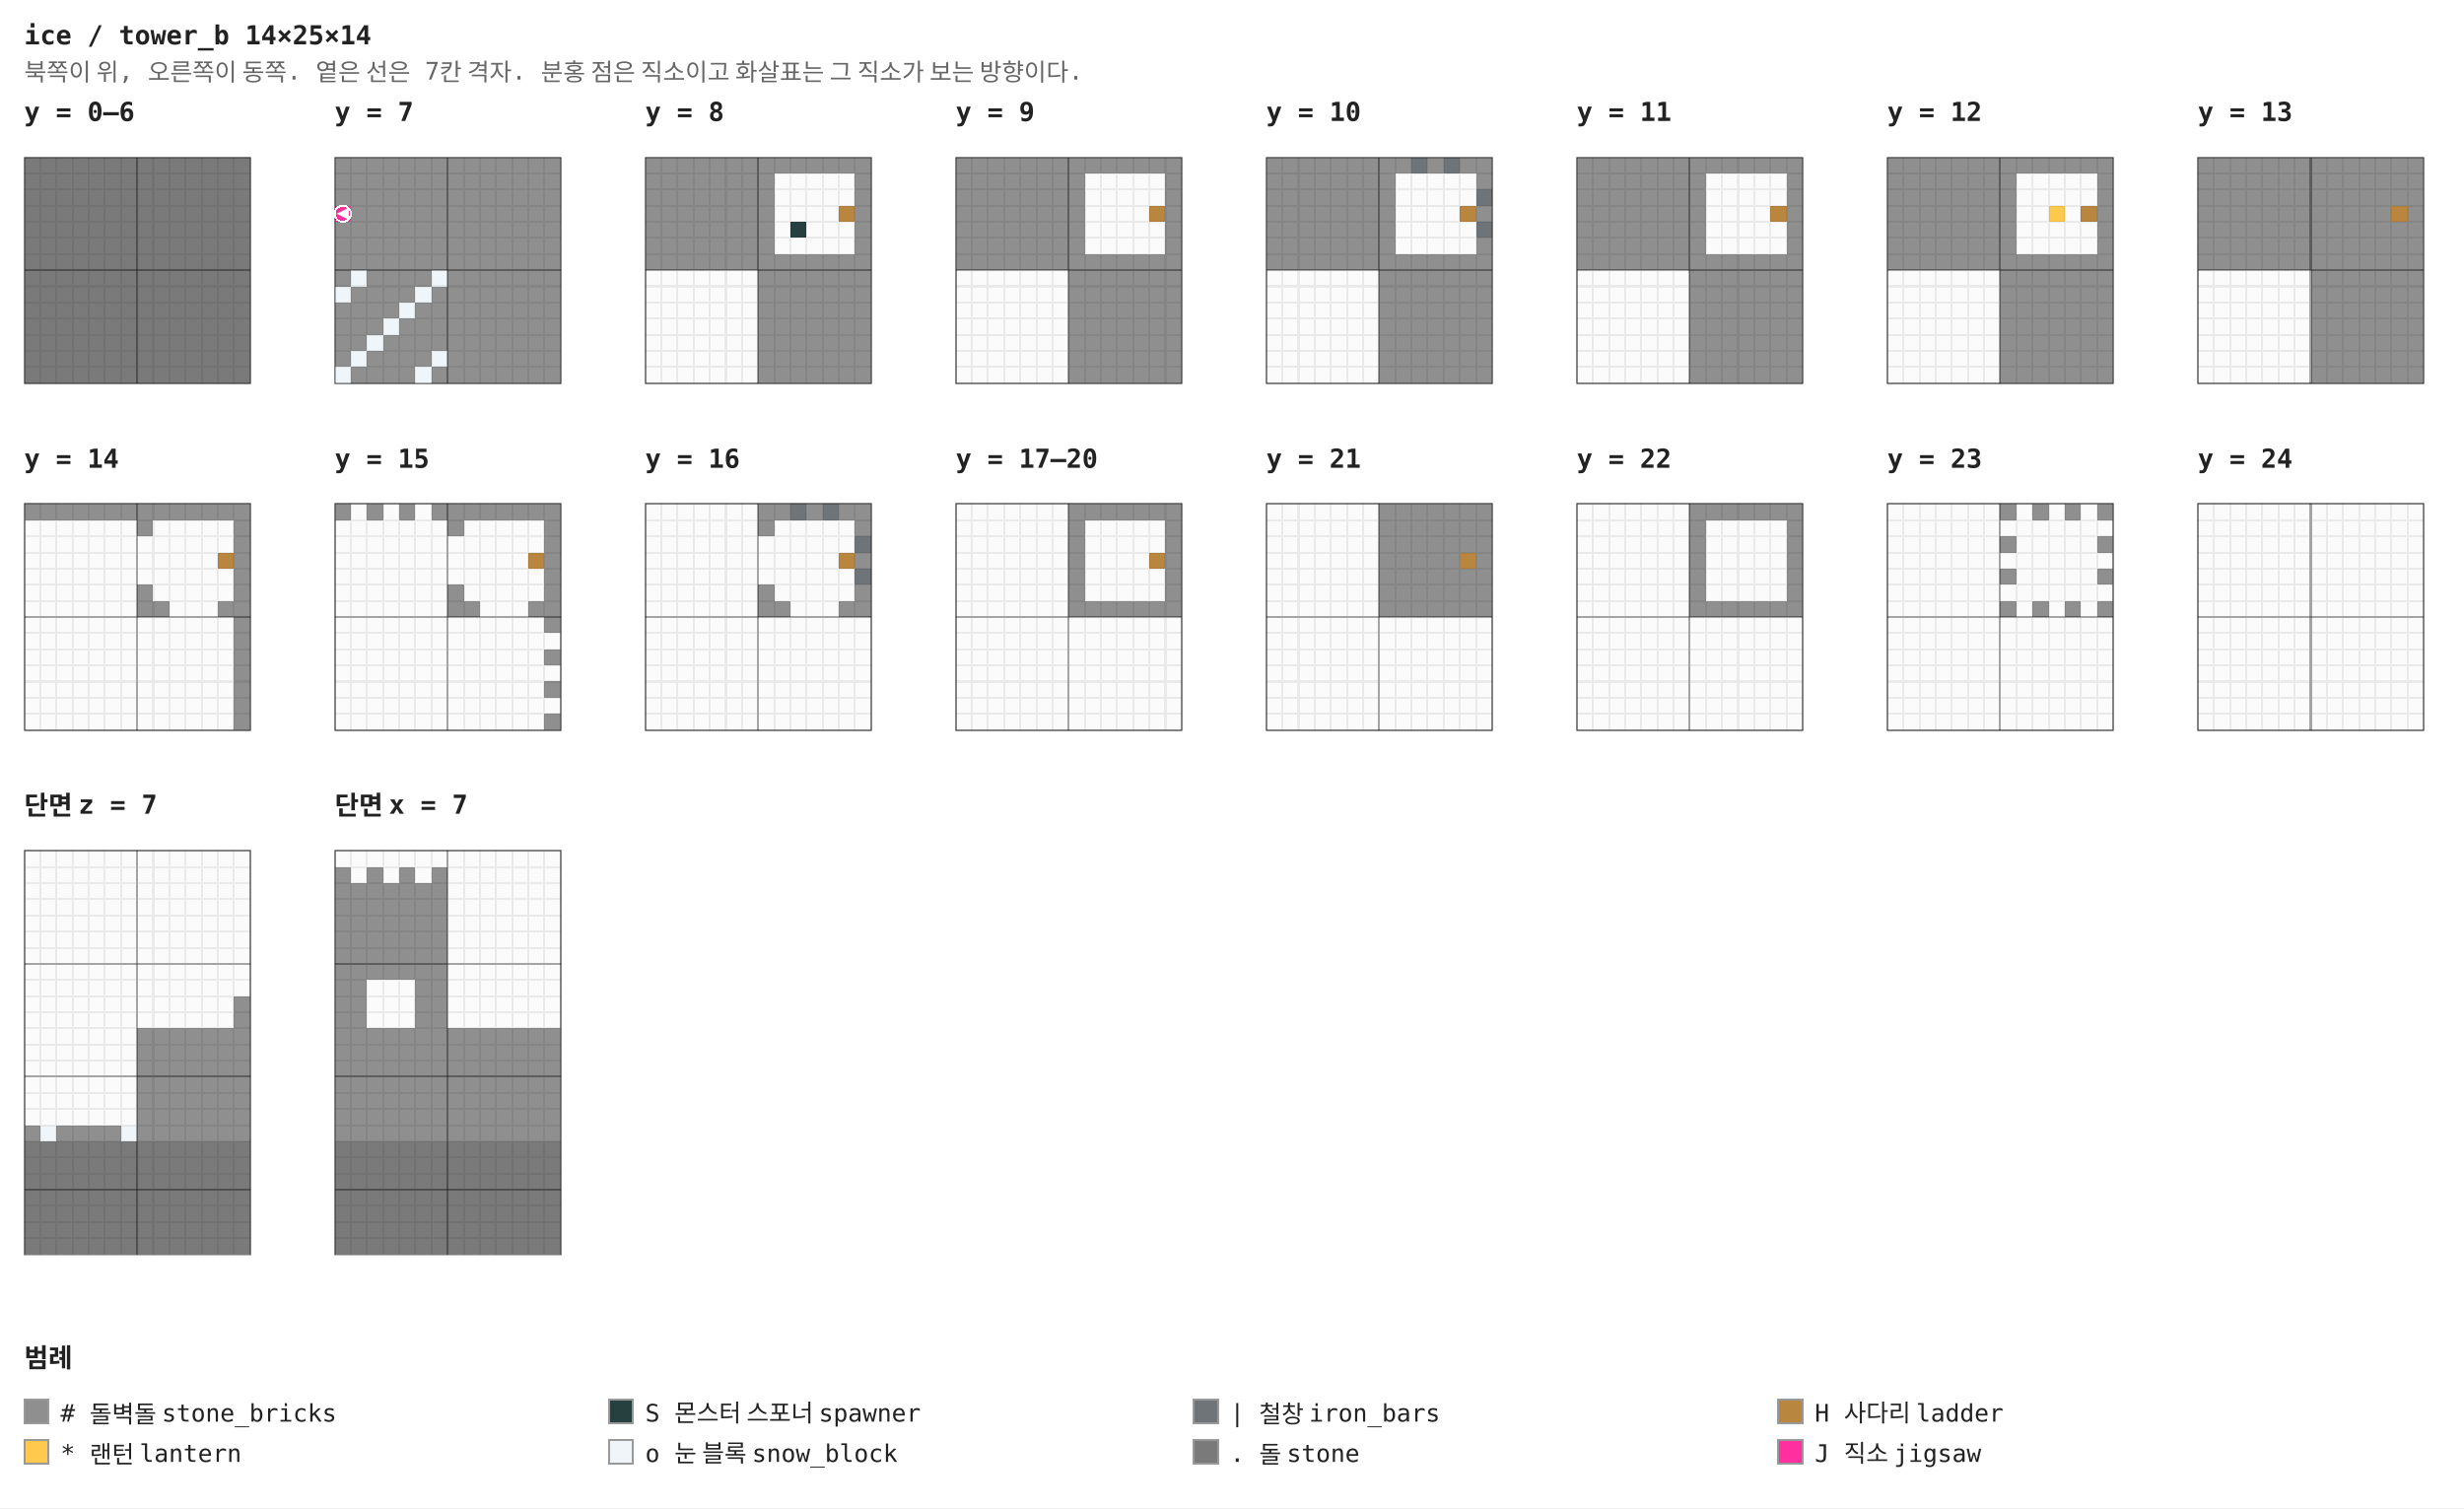
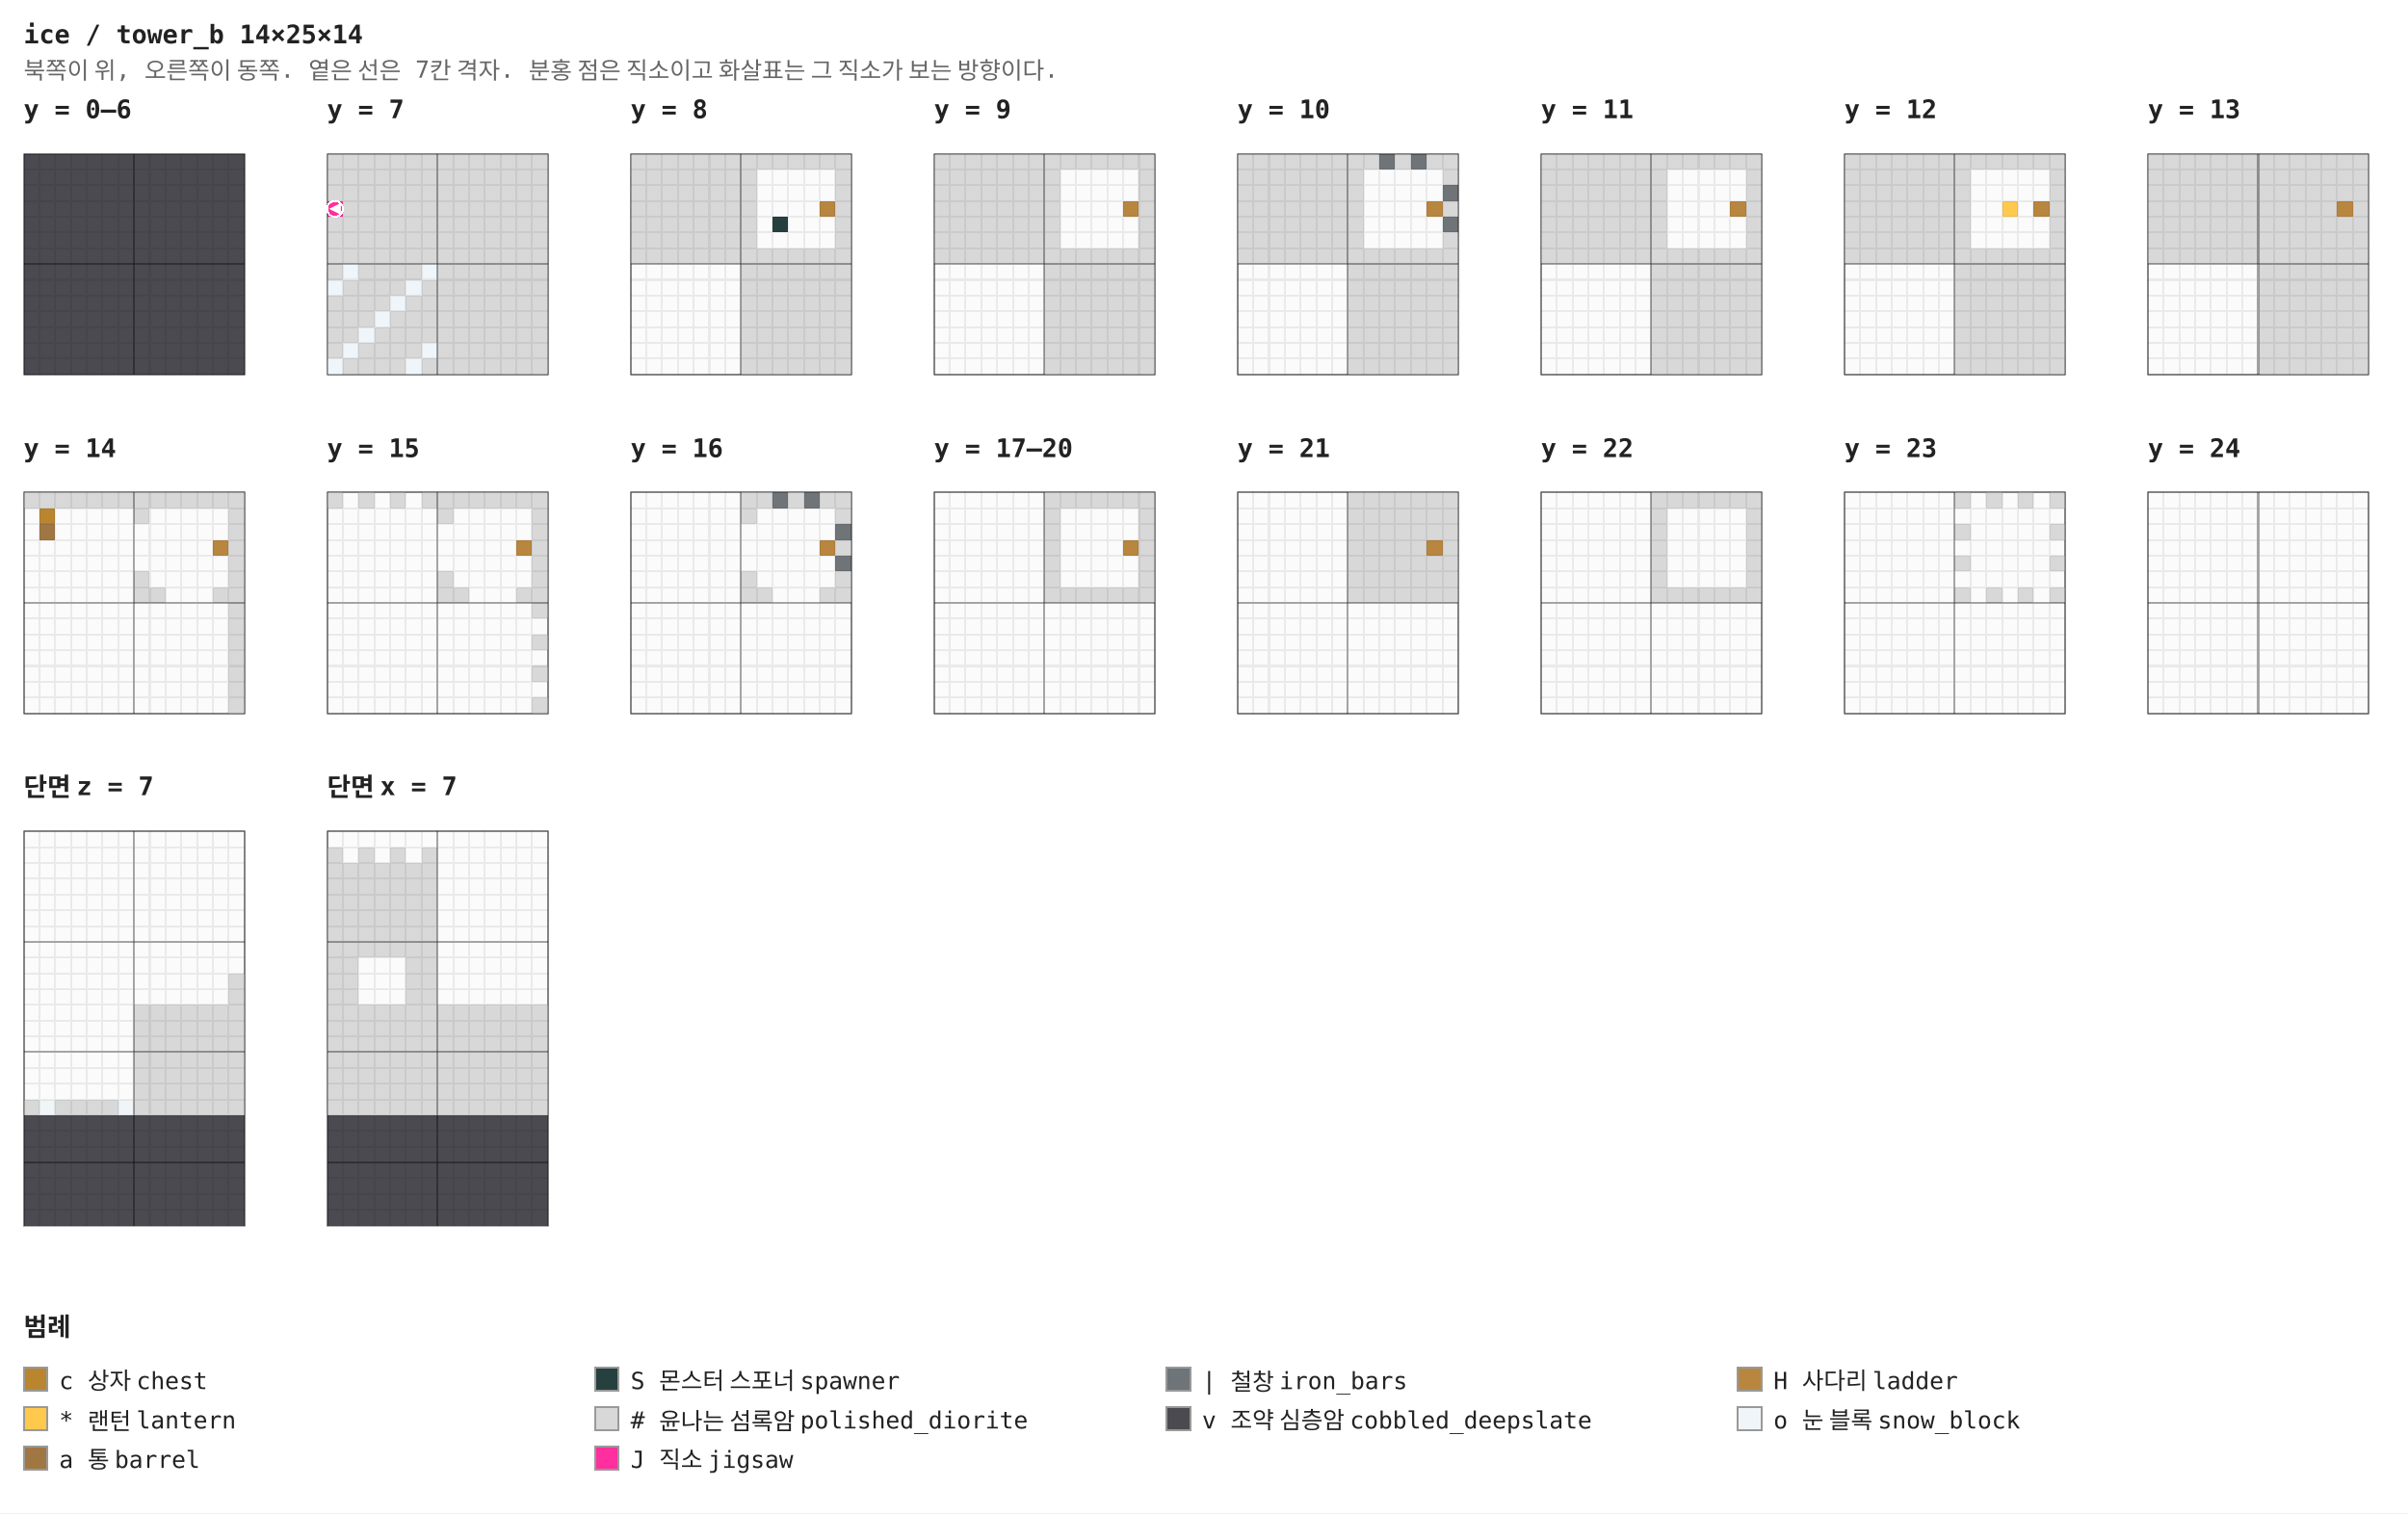
- <svg xmlns="http://www.w3.org/2000/svg" width="1222" height="748" viewBox="0 0 1222 748" shape-rendering="crispEdges" font-family="Consolas,'Malgun Gothic','Noto Sans KR',monospace">
+ <svg xmlns="http://www.w3.org/2000/svg" width="1222" height="768" viewBox="0 0 1222 768" shape-rendering="crispEdges" font-family="Consolas,'Malgun Gothic','Noto Sans KR',monospace">
  <style>text{fill:#222;shape-rendering:auto}.cap{font-size:13px;font-weight:bold}.leg{font-size:12px}.sub{font-size:12px;fill:#666}.tick{font-size:8px;fill:#999;text-anchor:middle}.arrow{font-size:10px;fill:#fff;text-anchor:middle}.fine{stroke:#000;stroke-opacity:.07;stroke-width:1;fill:none}.grid{stroke:#000;stroke-opacity:.30;stroke-width:1}</style>
  <rect width="100%" height="100%" fill="#fff" />
  <text x="12" y="22" class="cap" font-size="16">ice / tower_b   14×25×14</text>
  <text x="12" y="40" class="sub">북쪽이 위, 오른쪽이 동쪽. 옅은 선은 7칸 격자. 분홍 점은 직소이고 화살표는 그 직소가 보는 방향이다.</text>
  <text x="12" y="60" class="cap">y = 0–6</text>
  <rect x="12" y="78" width="112" height="112" fill="#fbfbfb" stroke="#bbb" />
-   <path transform="translate(12,78) scale(8)" fill="#7a7a7a" d="M0 0h14v1h-14zM0 1h14v1h-14zM0 2h14v1h-14zM0 3h14v1h-14zM0 4h14v1h-14zM0 5h14v1h-14zM0 6h14v1h-14zM0 7h14v1h-14zM0 8h14v1h-14zM0 9h14v1h-14zM0 10h14v1h-14zM0 11h14v1h-14zM0 12h14v1h-14zM0 13h14v1h-14z" />
+   <path transform="translate(12,78) scale(8)" fill="#4a4a50" d="M0 0h14v1h-14zM0 1h14v1h-14zM0 2h14v1h-14zM0 3h14v1h-14zM0 4h14v1h-14zM0 5h14v1h-14zM0 6h14v1h-14zM0 7h14v1h-14zM0 8h14v1h-14zM0 9h14v1h-14zM0 10h14v1h-14zM0 11h14v1h-14zM0 12h14v1h-14zM0 13h14v1h-14z" />
  <path class="fine" d="M20 78v112M28 78v112M36 78v112M44 78v112M52 78v112M60 78v112M68 78v112M76 78v112M84 78v112M92 78v112M100 78v112M108 78v112M116 78v112M12 86h112M12 94h112M12 102h112M12 110h112M12 118h112M12 126h112M12 134h112M12 142h112M12 150h112M12 158h112M12 166h112M12 174h112M12 182h112" />
  <line x1="12" y1="78" x2="12" y2="190" class="grid" />
  <line x1="68" y1="78" x2="68" y2="190" class="grid" />
  <line x1="124" y1="78" x2="124" y2="190" class="grid" />
  <line x1="12" y1="78" x2="124" y2="78" class="grid" />
  <line x1="12" y1="134" x2="124" y2="134" class="grid" />
  <line x1="12" y1="190" x2="124" y2="190" class="grid" />
  <text x="166" y="60" class="cap">y = 7</text>
  <rect x="166" y="78" width="112" height="112" fill="#fbfbfb" stroke="#bbb" />
-   <path transform="translate(166,78) scale(8)" fill="#8f8f8f" d="M0 0h14v1h-14zM0 1h14v1h-14zM0 2h14v1h-14zM1 3h13v1h-13zM0 4h14v1h-14zM0 5h14v1h-14zM0 6h14v1h-14zM0 7h1v1h-1zM2 7h4v1h-4zM7 7h7v1h-7zM1 8h4v1h-4zM6 8h8v1h-8zM0 9h4v1h-4zM5 9h9v1h-9zM0 10h3v1h-3zM4 10h10v1h-10zM0 11h2v1h-2zM3 11h11v1h-11zM0 12h1v1h-1zM2 12h4v1h-4zM7 12h7v1h-7zM1 13h4v1h-4zM6 13h8v1h-8z" />
+   <path transform="translate(166,78) scale(8)" fill="#d8d8d8" d="M0 0h14v1h-14zM0 1h14v1h-14zM0 2h14v1h-14zM1 3h13v1h-13zM0 4h14v1h-14zM0 5h14v1h-14zM0 6h14v1h-14zM0 7h1v1h-1zM2 7h4v1h-4zM7 7h7v1h-7zM1 8h4v1h-4zM6 8h8v1h-8zM0 9h4v1h-4zM5 9h9v1h-9zM0 10h3v1h-3zM4 10h10v1h-10zM0 11h2v1h-2zM3 11h11v1h-11zM0 12h1v1h-1zM2 12h4v1h-4zM7 12h7v1h-7zM1 13h4v1h-4zM6 13h8v1h-8z" />
  <path transform="translate(166,78) scale(8)" fill="#ff2fa0" d="M0 3h1v1h-1z" />
  <path transform="translate(166,78) scale(8)" fill="#f0f5f9" d="M1 7h1v1h-1zM6 7h1v1h-1zM0 8h1v1h-1zM5 8h1v1h-1zM4 9h1v1h-1zM3 10h1v1h-1zM2 11h1v1h-1zM1 12h1v1h-1zM6 12h1v1h-1zM0 13h1v1h-1zM5 13h1v1h-1z" />
  <path class="fine" d="M174 78v112M182 78v112M190 78v112M198 78v112M206 78v112M214 78v112M222 78v112M230 78v112M238 78v112M246 78v112M254 78v112M262 78v112M270 78v112M166 86h112M166 94h112M166 102h112M166 110h112M166 118h112M166 126h112M166 134h112M166 142h112M166 150h112M166 158h112M166 166h112M166 174h112M166 182h112" />
  <line x1="166" y1="78" x2="166" y2="190" class="grid" />
  <line x1="222" y1="78" x2="222" y2="190" class="grid" />
  <line x1="278" y1="78" x2="278" y2="190" class="grid" />
  <line x1="166" y1="78" x2="278" y2="78" class="grid" />
  <line x1="166" y1="134" x2="278" y2="134" class="grid" />
  <line x1="166" y1="190" x2="278" y2="190" class="grid" />
  <circle cx="170.0" cy="106.0" r="4.0" fill="#ff2fa0" stroke="#fff" />
  <text x="170.0" y="108.6" class="arrow" font-size="7.2">◀</text>
  <text x="320" y="60" class="cap">y = 8</text>
  <rect x="320" y="78" width="112" height="112" fill="#fbfbfb" stroke="#bbb" />
-   <path transform="translate(320,78) scale(8)" fill="#8f8f8f" d="M0 0h14v1h-14zM0 1h8v1h-8zM13 1h1v1h-1zM0 2h8v1h-8zM13 2h1v1h-1zM0 3h8v1h-8zM13 3h1v1h-1zM0 4h8v1h-8zM13 4h1v1h-1zM0 5h8v1h-8zM13 5h1v1h-1zM0 6h14v1h-14zM7 7h7v1h-7zM7 8h7v1h-7zM7 9h7v1h-7zM7 10h7v1h-7zM7 11h7v1h-7zM7 12h7v1h-7zM7 13h7v1h-7z" />
+   <path transform="translate(320,78) scale(8)" fill="#d8d8d8" d="M0 0h14v1h-14zM0 1h8v1h-8zM13 1h1v1h-1zM0 2h8v1h-8zM13 2h1v1h-1zM0 3h8v1h-8zM13 3h1v1h-1zM0 4h8v1h-8zM13 4h1v1h-1zM0 5h8v1h-8zM13 5h1v1h-1zM0 6h14v1h-14zM7 7h7v1h-7zM7 8h7v1h-7zM7 9h7v1h-7zM7 10h7v1h-7zM7 11h7v1h-7zM7 12h7v1h-7zM7 13h7v1h-7z" />
  <path transform="translate(320,78) scale(8)" fill="#b8863f" d="M12 3h1v1h-1z" />
  <path transform="translate(320,78) scale(8)" fill="#25403f" d="M9 4h1v1h-1z" />
  <path class="fine" d="M328 78v112M336 78v112M344 78v112M352 78v112M360 78v112M368 78v112M376 78v112M384 78v112M392 78v112M400 78v112M408 78v112M416 78v112M424 78v112M320 86h112M320 94h112M320 102h112M320 110h112M320 118h112M320 126h112M320 134h112M320 142h112M320 150h112M320 158h112M320 166h112M320 174h112M320 182h112" />
  <line x1="320" y1="78" x2="320" y2="190" class="grid" />
  <line x1="376" y1="78" x2="376" y2="190" class="grid" />
  <line x1="432" y1="78" x2="432" y2="190" class="grid" />
  <line x1="320" y1="78" x2="432" y2="78" class="grid" />
  <line x1="320" y1="134" x2="432" y2="134" class="grid" />
  <line x1="320" y1="190" x2="432" y2="190" class="grid" />
  <text x="474" y="60" class="cap">y = 9</text>
  <rect x="474" y="78" width="112" height="112" fill="#fbfbfb" stroke="#bbb" />
-   <path transform="translate(474,78) scale(8)" fill="#8f8f8f" d="M0 0h14v1h-14zM0 1h8v1h-8zM13 1h1v1h-1zM0 2h8v1h-8zM13 2h1v1h-1zM0 3h8v1h-8zM13 3h1v1h-1zM0 4h8v1h-8zM13 4h1v1h-1zM0 5h8v1h-8zM13 5h1v1h-1zM0 6h14v1h-14zM7 7h7v1h-7zM7 8h7v1h-7zM7 9h7v1h-7zM7 10h7v1h-7zM7 11h7v1h-7zM7 12h7v1h-7zM7 13h7v1h-7z" />
+   <path transform="translate(474,78) scale(8)" fill="#d8d8d8" d="M0 0h14v1h-14zM0 1h8v1h-8zM13 1h1v1h-1zM0 2h8v1h-8zM13 2h1v1h-1zM0 3h8v1h-8zM13 3h1v1h-1zM0 4h8v1h-8zM13 4h1v1h-1zM0 5h8v1h-8zM13 5h1v1h-1zM0 6h14v1h-14zM7 7h7v1h-7zM7 8h7v1h-7zM7 9h7v1h-7zM7 10h7v1h-7zM7 11h7v1h-7zM7 12h7v1h-7zM7 13h7v1h-7z" />
  <path transform="translate(474,78) scale(8)" fill="#b8863f" d="M12 3h1v1h-1z" />
  <path class="fine" d="M482 78v112M490 78v112M498 78v112M506 78v112M514 78v112M522 78v112M530 78v112M538 78v112M546 78v112M554 78v112M562 78v112M570 78v112M578 78v112M474 86h112M474 94h112M474 102h112M474 110h112M474 118h112M474 126h112M474 134h112M474 142h112M474 150h112M474 158h112M474 166h112M474 174h112M474 182h112" />
  <line x1="474" y1="78" x2="474" y2="190" class="grid" />
  <line x1="530" y1="78" x2="530" y2="190" class="grid" />
  <line x1="586" y1="78" x2="586" y2="190" class="grid" />
  <line x1="474" y1="78" x2="586" y2="78" class="grid" />
  <line x1="474" y1="134" x2="586" y2="134" class="grid" />
  <line x1="474" y1="190" x2="586" y2="190" class="grid" />
  <text x="628" y="60" class="cap">y = 10</text>
  <rect x="628" y="78" width="112" height="112" fill="#fbfbfb" stroke="#bbb" />
-   <path transform="translate(628,78) scale(8)" fill="#8f8f8f" d="M0 0h9v1h-9zM10 0h1v1h-1zM12 0h2v1h-2zM0 1h8v1h-8zM13 1h1v1h-1zM0 2h8v1h-8zM0 3h8v1h-8zM13 3h1v1h-1zM0 4h8v1h-8zM0 5h8v1h-8zM13 5h1v1h-1zM0 6h14v1h-14zM7 7h7v1h-7zM7 8h7v1h-7zM7 9h7v1h-7zM7 10h7v1h-7zM7 11h7v1h-7zM7 12h7v1h-7zM7 13h7v1h-7z" />
+   <path transform="translate(628,78) scale(8)" fill="#d8d8d8" d="M0 0h9v1h-9zM10 0h1v1h-1zM12 0h2v1h-2zM0 1h8v1h-8zM13 1h1v1h-1zM0 2h8v1h-8zM0 3h8v1h-8zM13 3h1v1h-1zM0 4h8v1h-8zM0 5h8v1h-8zM13 5h1v1h-1zM0 6h14v1h-14zM7 7h7v1h-7zM7 8h7v1h-7zM7 9h7v1h-7zM7 10h7v1h-7zM7 11h7v1h-7zM7 12h7v1h-7zM7 13h7v1h-7z" />
  <path transform="translate(628,78) scale(8)" fill="#6e7478" d="M9 0h1v1h-1zM11 0h1v1h-1zM13 2h1v1h-1zM13 4h1v1h-1z" />
  <path transform="translate(628,78) scale(8)" fill="#b8863f" d="M12 3h1v1h-1z" />
  <path class="fine" d="M636 78v112M644 78v112M652 78v112M660 78v112M668 78v112M676 78v112M684 78v112M692 78v112M700 78v112M708 78v112M716 78v112M724 78v112M732 78v112M628 86h112M628 94h112M628 102h112M628 110h112M628 118h112M628 126h112M628 134h112M628 142h112M628 150h112M628 158h112M628 166h112M628 174h112M628 182h112" />
  <line x1="628" y1="78" x2="628" y2="190" class="grid" />
  <line x1="684" y1="78" x2="684" y2="190" class="grid" />
  <line x1="740" y1="78" x2="740" y2="190" class="grid" />
  <line x1="628" y1="78" x2="740" y2="78" class="grid" />
  <line x1="628" y1="134" x2="740" y2="134" class="grid" />
  <line x1="628" y1="190" x2="740" y2="190" class="grid" />
  <text x="782" y="60" class="cap">y = 11</text>
  <rect x="782" y="78" width="112" height="112" fill="#fbfbfb" stroke="#bbb" />
-   <path transform="translate(782,78) scale(8)" fill="#8f8f8f" d="M0 0h14v1h-14zM0 1h8v1h-8zM13 1h1v1h-1zM0 2h8v1h-8zM13 2h1v1h-1zM0 3h8v1h-8zM13 3h1v1h-1zM0 4h8v1h-8zM13 4h1v1h-1zM0 5h8v1h-8zM13 5h1v1h-1zM0 6h14v1h-14zM7 7h7v1h-7zM7 8h7v1h-7zM7 9h7v1h-7zM7 10h7v1h-7zM7 11h7v1h-7zM7 12h7v1h-7zM7 13h7v1h-7z" />
+   <path transform="translate(782,78) scale(8)" fill="#d8d8d8" d="M0 0h14v1h-14zM0 1h8v1h-8zM13 1h1v1h-1zM0 2h8v1h-8zM13 2h1v1h-1zM0 3h8v1h-8zM13 3h1v1h-1zM0 4h8v1h-8zM13 4h1v1h-1zM0 5h8v1h-8zM13 5h1v1h-1zM0 6h14v1h-14zM7 7h7v1h-7zM7 8h7v1h-7zM7 9h7v1h-7zM7 10h7v1h-7zM7 11h7v1h-7zM7 12h7v1h-7zM7 13h7v1h-7z" />
  <path transform="translate(782,78) scale(8)" fill="#b8863f" d="M12 3h1v1h-1z" />
  <path class="fine" d="M790 78v112M798 78v112M806 78v112M814 78v112M822 78v112M830 78v112M838 78v112M846 78v112M854 78v112M862 78v112M870 78v112M878 78v112M886 78v112M782 86h112M782 94h112M782 102h112M782 110h112M782 118h112M782 126h112M782 134h112M782 142h112M782 150h112M782 158h112M782 166h112M782 174h112M782 182h112" />
  <line x1="782" y1="78" x2="782" y2="190" class="grid" />
  <line x1="838" y1="78" x2="838" y2="190" class="grid" />
  <line x1="894" y1="78" x2="894" y2="190" class="grid" />
  <line x1="782" y1="78" x2="894" y2="78" class="grid" />
  <line x1="782" y1="134" x2="894" y2="134" class="grid" />
  <line x1="782" y1="190" x2="894" y2="190" class="grid" />
  <text x="936" y="60" class="cap">y = 12</text>
  <rect x="936" y="78" width="112" height="112" fill="#fbfbfb" stroke="#bbb" />
-   <path transform="translate(936,78) scale(8)" fill="#8f8f8f" d="M0 0h14v1h-14zM0 1h8v1h-8zM13 1h1v1h-1zM0 2h8v1h-8zM13 2h1v1h-1zM0 3h8v1h-8zM13 3h1v1h-1zM0 4h8v1h-8zM13 4h1v1h-1zM0 5h8v1h-8zM13 5h1v1h-1zM0 6h14v1h-14zM7 7h7v1h-7zM7 8h7v1h-7zM7 9h7v1h-7zM7 10h7v1h-7zM7 11h7v1h-7zM7 12h7v1h-7zM7 13h7v1h-7z" />
+   <path transform="translate(936,78) scale(8)" fill="#d8d8d8" d="M0 0h14v1h-14zM0 1h8v1h-8zM13 1h1v1h-1zM0 2h8v1h-8zM13 2h1v1h-1zM0 3h8v1h-8zM13 3h1v1h-1zM0 4h8v1h-8zM13 4h1v1h-1zM0 5h8v1h-8zM13 5h1v1h-1zM0 6h14v1h-14zM7 7h7v1h-7zM7 8h7v1h-7zM7 9h7v1h-7zM7 10h7v1h-7zM7 11h7v1h-7zM7 12h7v1h-7zM7 13h7v1h-7z" />
  <path transform="translate(936,78) scale(8)" fill="#ffc94d" d="M10 3h1v1h-1z" />
  <path transform="translate(936,78) scale(8)" fill="#b8863f" d="M12 3h1v1h-1z" />
  <path class="fine" d="M944 78v112M952 78v112M960 78v112M968 78v112M976 78v112M984 78v112M992 78v112M1000 78v112M1008 78v112M1016 78v112M1024 78v112M1032 78v112M1040 78v112M936 86h112M936 94h112M936 102h112M936 110h112M936 118h112M936 126h112M936 134h112M936 142h112M936 150h112M936 158h112M936 166h112M936 174h112M936 182h112" />
  <line x1="936" y1="78" x2="936" y2="190" class="grid" />
  <line x1="992" y1="78" x2="992" y2="190" class="grid" />
  <line x1="1048" y1="78" x2="1048" y2="190" class="grid" />
  <line x1="936" y1="78" x2="1048" y2="78" class="grid" />
  <line x1="936" y1="134" x2="1048" y2="134" class="grid" />
  <line x1="936" y1="190" x2="1048" y2="190" class="grid" />
  <text x="1090" y="60" class="cap">y = 13</text>
  <rect x="1090" y="78" width="112" height="112" fill="#fbfbfb" stroke="#bbb" />
-   <path transform="translate(1090,78) scale(8)" fill="#8f8f8f" d="M0 0h14v1h-14zM0 1h14v1h-14zM0 2h14v1h-14zM0 3h12v1h-12zM13 3h1v1h-1zM0 4h14v1h-14zM0 5h14v1h-14zM0 6h14v1h-14zM7 7h7v1h-7zM7 8h7v1h-7zM7 9h7v1h-7zM7 10h7v1h-7zM7 11h7v1h-7zM7 12h7v1h-7zM7 13h7v1h-7z" />
+   <path transform="translate(1090,78) scale(8)" fill="#d8d8d8" d="M0 0h14v1h-14zM0 1h14v1h-14zM0 2h14v1h-14zM0 3h12v1h-12zM13 3h1v1h-1zM0 4h14v1h-14zM0 5h14v1h-14zM0 6h14v1h-14zM7 7h7v1h-7zM7 8h7v1h-7zM7 9h7v1h-7zM7 10h7v1h-7zM7 11h7v1h-7zM7 12h7v1h-7zM7 13h7v1h-7z" />
  <path transform="translate(1090,78) scale(8)" fill="#b8863f" d="M12 3h1v1h-1z" />
  <path class="fine" d="M1098 78v112M1106 78v112M1114 78v112M1122 78v112M1130 78v112M1138 78v112M1146 78v112M1154 78v112M1162 78v112M1170 78v112M1178 78v112M1186 78v112M1194 78v112M1090 86h112M1090 94h112M1090 102h112M1090 110h112M1090 118h112M1090 126h112M1090 134h112M1090 142h112M1090 150h112M1090 158h112M1090 166h112M1090 174h112M1090 182h112" />
  <line x1="1090" y1="78" x2="1090" y2="190" class="grid" />
  <line x1="1146" y1="78" x2="1146" y2="190" class="grid" />
  <line x1="1202" y1="78" x2="1202" y2="190" class="grid" />
  <line x1="1090" y1="78" x2="1202" y2="78" class="grid" />
  <line x1="1090" y1="134" x2="1202" y2="134" class="grid" />
  <line x1="1090" y1="190" x2="1202" y2="190" class="grid" />
  <text x="12" y="232" class="cap">y = 14</text>
  <rect x="12" y="250" width="112" height="112" fill="#fbfbfb" stroke="#bbb" />
-   <path transform="translate(12,250) scale(8)" fill="#8f8f8f" d="M0 0h14v1h-14zM7 1h1v1h-1zM13 1h1v1h-1zM13 2h1v1h-1zM13 3h1v1h-1zM13 4h1v1h-1zM7 5h1v1h-1zM13 5h1v1h-1zM7 6h2v1h-2zM12 6h2v1h-2zM13 7h1v1h-1zM13 8h1v1h-1zM13 9h1v1h-1zM13 10h1v1h-1zM13 11h1v1h-1zM13 12h1v1h-1zM13 13h1v1h-1z" />
+   <path transform="translate(12,250) scale(8)" fill="#d8d8d8" d="M0 0h14v1h-14zM7 1h1v1h-1zM13 1h1v1h-1zM13 2h1v1h-1zM13 3h1v1h-1zM13 4h1v1h-1zM7 5h1v1h-1zM13 5h1v1h-1zM7 6h2v1h-2zM12 6h2v1h-2zM13 7h1v1h-1zM13 8h1v1h-1zM13 9h1v1h-1zM13 10h1v1h-1zM13 11h1v1h-1zM13 12h1v1h-1zM13 13h1v1h-1z" />
+   <path transform="translate(12,250) scale(8)" fill="#b9852f" d="M1 1h1v1h-1z" />
+   <path transform="translate(12,250) scale(8)" fill="#a07743" d="M1 2h1v1h-1z" />
  <path transform="translate(12,250) scale(8)" fill="#b8863f" d="M12 3h1v1h-1z" />
  <path class="fine" d="M20 250v112M28 250v112M36 250v112M44 250v112M52 250v112M60 250v112M68 250v112M76 250v112M84 250v112M92 250v112M100 250v112M108 250v112M116 250v112M12 258h112M12 266h112M12 274h112M12 282h112M12 290h112M12 298h112M12 306h112M12 314h112M12 322h112M12 330h112M12 338h112M12 346h112M12 354h112" />
  <line x1="12" y1="250" x2="12" y2="362" class="grid" />
  <line x1="68" y1="250" x2="68" y2="362" class="grid" />
  <line x1="124" y1="250" x2="124" y2="362" class="grid" />
  <line x1="12" y1="250" x2="124" y2="250" class="grid" />
  <line x1="12" y1="306" x2="124" y2="306" class="grid" />
  <line x1="12" y1="362" x2="124" y2="362" class="grid" />
  <text x="166" y="232" class="cap">y = 15</text>
  <rect x="166" y="250" width="112" height="112" fill="#fbfbfb" stroke="#bbb" />
-   <path transform="translate(166,250) scale(8)" fill="#8f8f8f" d="M0 0h1v1h-1zM2 0h1v1h-1zM4 0h1v1h-1zM6 0h8v1h-8zM7 1h1v1h-1zM13 1h1v1h-1zM13 2h1v1h-1zM13 3h1v1h-1zM13 4h1v1h-1zM7 5h1v1h-1zM13 5h1v1h-1zM7 6h2v1h-2zM12 6h2v1h-2zM13 7h1v1h-1zM13 9h1v1h-1zM13 11h1v1h-1zM13 13h1v1h-1z" />
+   <path transform="translate(166,250) scale(8)" fill="#d8d8d8" d="M0 0h1v1h-1zM2 0h1v1h-1zM4 0h1v1h-1zM6 0h8v1h-8zM7 1h1v1h-1zM13 1h1v1h-1zM13 2h1v1h-1zM13 3h1v1h-1zM13 4h1v1h-1zM7 5h1v1h-1zM13 5h1v1h-1zM7 6h2v1h-2zM12 6h2v1h-2zM13 7h1v1h-1zM13 9h1v1h-1zM13 11h1v1h-1zM13 13h1v1h-1z" />
  <path transform="translate(166,250) scale(8)" fill="#b8863f" d="M12 3h1v1h-1z" />
  <path class="fine" d="M174 250v112M182 250v112M190 250v112M198 250v112M206 250v112M214 250v112M222 250v112M230 250v112M238 250v112M246 250v112M254 250v112M262 250v112M270 250v112M166 258h112M166 266h112M166 274h112M166 282h112M166 290h112M166 298h112M166 306h112M166 314h112M166 322h112M166 330h112M166 338h112M166 346h112M166 354h112" />
  <line x1="166" y1="250" x2="166" y2="362" class="grid" />
  <line x1="222" y1="250" x2="222" y2="362" class="grid" />
  <line x1="278" y1="250" x2="278" y2="362" class="grid" />
  <line x1="166" y1="250" x2="278" y2="250" class="grid" />
  <line x1="166" y1="306" x2="278" y2="306" class="grid" />
  <line x1="166" y1="362" x2="278" y2="362" class="grid" />
  <text x="320" y="232" class="cap">y = 16</text>
  <rect x="320" y="250" width="112" height="112" fill="#fbfbfb" stroke="#bbb" />
-   <path transform="translate(320,250) scale(8)" fill="#8f8f8f" d="M7 0h2v1h-2zM10 0h1v1h-1zM12 0h2v1h-2zM7 1h1v1h-1zM13 1h1v1h-1zM13 3h1v1h-1zM7 5h1v1h-1zM13 5h1v1h-1zM7 6h2v1h-2zM12 6h2v1h-2z" />
+   <path transform="translate(320,250) scale(8)" fill="#d8d8d8" d="M7 0h2v1h-2zM10 0h1v1h-1zM12 0h2v1h-2zM7 1h1v1h-1zM13 1h1v1h-1zM13 3h1v1h-1zM7 5h1v1h-1zM13 5h1v1h-1zM7 6h2v1h-2zM12 6h2v1h-2z" />
  <path transform="translate(320,250) scale(8)" fill="#6e7478" d="M9 0h1v1h-1zM11 0h1v1h-1zM13 2h1v1h-1zM13 4h1v1h-1z" />
  <path transform="translate(320,250) scale(8)" fill="#b8863f" d="M12 3h1v1h-1z" />
  <path class="fine" d="M328 250v112M336 250v112M344 250v112M352 250v112M360 250v112M368 250v112M376 250v112M384 250v112M392 250v112M400 250v112M408 250v112M416 250v112M424 250v112M320 258h112M320 266h112M320 274h112M320 282h112M320 290h112M320 298h112M320 306h112M320 314h112M320 322h112M320 330h112M320 338h112M320 346h112M320 354h112" />
  <line x1="320" y1="250" x2="320" y2="362" class="grid" />
  <line x1="376" y1="250" x2="376" y2="362" class="grid" />
  <line x1="432" y1="250" x2="432" y2="362" class="grid" />
  <line x1="320" y1="250" x2="432" y2="250" class="grid" />
  <line x1="320" y1="306" x2="432" y2="306" class="grid" />
  <line x1="320" y1="362" x2="432" y2="362" class="grid" />
  <text x="474" y="232" class="cap">y = 17–20</text>
  <rect x="474" y="250" width="112" height="112" fill="#fbfbfb" stroke="#bbb" />
-   <path transform="translate(474,250) scale(8)" fill="#8f8f8f" d="M7 0h7v1h-7zM7 1h1v1h-1zM13 1h1v1h-1zM7 2h1v1h-1zM13 2h1v1h-1zM7 3h1v1h-1zM13 3h1v1h-1zM7 4h1v1h-1zM13 4h1v1h-1zM7 5h1v1h-1zM13 5h1v1h-1zM7 6h7v1h-7z" />
+   <path transform="translate(474,250) scale(8)" fill="#d8d8d8" d="M7 0h7v1h-7zM7 1h1v1h-1zM13 1h1v1h-1zM7 2h1v1h-1zM13 2h1v1h-1zM7 3h1v1h-1zM13 3h1v1h-1zM7 4h1v1h-1zM13 4h1v1h-1zM7 5h1v1h-1zM13 5h1v1h-1zM7 6h7v1h-7z" />
  <path transform="translate(474,250) scale(8)" fill="#b8863f" d="M12 3h1v1h-1z" />
  <path class="fine" d="M482 250v112M490 250v112M498 250v112M506 250v112M514 250v112M522 250v112M530 250v112M538 250v112M546 250v112M554 250v112M562 250v112M570 250v112M578 250v112M474 258h112M474 266h112M474 274h112M474 282h112M474 290h112M474 298h112M474 306h112M474 314h112M474 322h112M474 330h112M474 338h112M474 346h112M474 354h112" />
  <line x1="474" y1="250" x2="474" y2="362" class="grid" />
  <line x1="530" y1="250" x2="530" y2="362" class="grid" />
  <line x1="586" y1="250" x2="586" y2="362" class="grid" />
  <line x1="474" y1="250" x2="586" y2="250" class="grid" />
  <line x1="474" y1="306" x2="586" y2="306" class="grid" />
  <line x1="474" y1="362" x2="586" y2="362" class="grid" />
  <text x="628" y="232" class="cap">y = 21</text>
  <rect x="628" y="250" width="112" height="112" fill="#fbfbfb" stroke="#bbb" />
-   <path transform="translate(628,250) scale(8)" fill="#8f8f8f" d="M7 0h7v1h-7zM7 1h7v1h-7zM7 2h7v1h-7zM7 3h5v1h-5zM13 3h1v1h-1zM7 4h7v1h-7zM7 5h7v1h-7zM7 6h7v1h-7z" />
+   <path transform="translate(628,250) scale(8)" fill="#d8d8d8" d="M7 0h7v1h-7zM7 1h7v1h-7zM7 2h7v1h-7zM7 3h5v1h-5zM13 3h1v1h-1zM7 4h7v1h-7zM7 5h7v1h-7zM7 6h7v1h-7z" />
  <path transform="translate(628,250) scale(8)" fill="#b8863f" d="M12 3h1v1h-1z" />
  <path class="fine" d="M636 250v112M644 250v112M652 250v112M660 250v112M668 250v112M676 250v112M684 250v112M692 250v112M700 250v112M708 250v112M716 250v112M724 250v112M732 250v112M628 258h112M628 266h112M628 274h112M628 282h112M628 290h112M628 298h112M628 306h112M628 314h112M628 322h112M628 330h112M628 338h112M628 346h112M628 354h112" />
  <line x1="628" y1="250" x2="628" y2="362" class="grid" />
  <line x1="684" y1="250" x2="684" y2="362" class="grid" />
  <line x1="740" y1="250" x2="740" y2="362" class="grid" />
  <line x1="628" y1="250" x2="740" y2="250" class="grid" />
  <line x1="628" y1="306" x2="740" y2="306" class="grid" />
  <line x1="628" y1="362" x2="740" y2="362" class="grid" />
  <text x="782" y="232" class="cap">y = 22</text>
  <rect x="782" y="250" width="112" height="112" fill="#fbfbfb" stroke="#bbb" />
-   <path transform="translate(782,250) scale(8)" fill="#8f8f8f" d="M7 0h7v1h-7zM7 1h1v1h-1zM13 1h1v1h-1zM7 2h1v1h-1zM13 2h1v1h-1zM7 3h1v1h-1zM13 3h1v1h-1zM7 4h1v1h-1zM13 4h1v1h-1zM7 5h1v1h-1zM13 5h1v1h-1zM7 6h7v1h-7z" />
+   <path transform="translate(782,250) scale(8)" fill="#d8d8d8" d="M7 0h7v1h-7zM7 1h1v1h-1zM13 1h1v1h-1zM7 2h1v1h-1zM13 2h1v1h-1zM7 3h1v1h-1zM13 3h1v1h-1zM7 4h1v1h-1zM13 4h1v1h-1zM7 5h1v1h-1zM13 5h1v1h-1zM7 6h7v1h-7z" />
  <path class="fine" d="M790 250v112M798 250v112M806 250v112M814 250v112M822 250v112M830 250v112M838 250v112M846 250v112M854 250v112M862 250v112M870 250v112M878 250v112M886 250v112M782 258h112M782 266h112M782 274h112M782 282h112M782 290h112M782 298h112M782 306h112M782 314h112M782 322h112M782 330h112M782 338h112M782 346h112M782 354h112" />
  <line x1="782" y1="250" x2="782" y2="362" class="grid" />
  <line x1="838" y1="250" x2="838" y2="362" class="grid" />
  <line x1="894" y1="250" x2="894" y2="362" class="grid" />
  <line x1="782" y1="250" x2="894" y2="250" class="grid" />
  <line x1="782" y1="306" x2="894" y2="306" class="grid" />
  <line x1="782" y1="362" x2="894" y2="362" class="grid" />
  <text x="936" y="232" class="cap">y = 23</text>
  <rect x="936" y="250" width="112" height="112" fill="#fbfbfb" stroke="#bbb" />
-   <path transform="translate(936,250) scale(8)" fill="#8f8f8f" d="M7 0h1v1h-1zM9 0h1v1h-1zM11 0h1v1h-1zM13 0h1v1h-1zM7 2h1v1h-1zM13 2h1v1h-1zM7 4h1v1h-1zM13 4h1v1h-1zM7 6h1v1h-1zM9 6h1v1h-1zM11 6h1v1h-1zM13 6h1v1h-1z" />
+   <path transform="translate(936,250) scale(8)" fill="#d8d8d8" d="M7 0h1v1h-1zM9 0h1v1h-1zM11 0h1v1h-1zM13 0h1v1h-1zM7 2h1v1h-1zM13 2h1v1h-1zM7 4h1v1h-1zM13 4h1v1h-1zM7 6h1v1h-1zM9 6h1v1h-1zM11 6h1v1h-1zM13 6h1v1h-1z" />
  <path class="fine" d="M944 250v112M952 250v112M960 250v112M968 250v112M976 250v112M984 250v112M992 250v112M1000 250v112M1008 250v112M1016 250v112M1024 250v112M1032 250v112M1040 250v112M936 258h112M936 266h112M936 274h112M936 282h112M936 290h112M936 298h112M936 306h112M936 314h112M936 322h112M936 330h112M936 338h112M936 346h112M936 354h112" />
  <line x1="936" y1="250" x2="936" y2="362" class="grid" />
  <line x1="992" y1="250" x2="992" y2="362" class="grid" />
  <line x1="1048" y1="250" x2="1048" y2="362" class="grid" />
  <line x1="936" y1="250" x2="1048" y2="250" class="grid" />
  <line x1="936" y1="306" x2="1048" y2="306" class="grid" />
  <line x1="936" y1="362" x2="1048" y2="362" class="grid" />
  <text x="1090" y="232" class="cap">y = 24</text>
  <rect x="1090" y="250" width="112" height="112" fill="#fbfbfb" stroke="#bbb" />
  <path class="fine" d="M1098 250v112M1106 250v112M1114 250v112M1122 250v112M1130 250v112M1138 250v112M1146 250v112M1154 250v112M1162 250v112M1170 250v112M1178 250v112M1186 250v112M1194 250v112M1090 258h112M1090 266h112M1090 274h112M1090 282h112M1090 290h112M1090 298h112M1090 306h112M1090 314h112M1090 322h112M1090 330h112M1090 338h112M1090 346h112M1090 354h112" />
  <line x1="1090" y1="250" x2="1090" y2="362" class="grid" />
  <line x1="1146" y1="250" x2="1146" y2="362" class="grid" />
  <line x1="1202" y1="250" x2="1202" y2="362" class="grid" />
  <line x1="1090" y1="250" x2="1202" y2="250" class="grid" />
  <line x1="1090" y1="306" x2="1202" y2="306" class="grid" />
  <line x1="1090" y1="362" x2="1202" y2="362" class="grid" />
  <text x="12" y="404" class="cap">단면 z = 7</text>
  <rect x="12" y="422" width="112" height="200" fill="#fbfbfb" stroke="#bbb" />
-   <path transform="translate(12,422) scale(8)" fill="#8f8f8f" d="M13 9h1v1h-1zM13 10h1v1h-1zM7 11h7v1h-7zM7 12h7v1h-7zM7 13h7v1h-7zM7 14h7v1h-7zM7 15h7v1h-7zM7 16h7v1h-7zM0 17h1v1h-1zM2 17h4v1h-4zM7 17h7v1h-7z" />
+   <path transform="translate(12,422) scale(8)" fill="#d8d8d8" d="M13 9h1v1h-1zM13 10h1v1h-1zM7 11h7v1h-7zM7 12h7v1h-7zM7 13h7v1h-7zM7 14h7v1h-7zM7 15h7v1h-7zM7 16h7v1h-7zM0 17h1v1h-1zM2 17h4v1h-4zM7 17h7v1h-7z" />
  <path transform="translate(12,422) scale(8)" fill="#f0f5f9" d="M1 17h1v1h-1zM6 17h1v1h-1z" />
-   <path transform="translate(12,422) scale(8)" fill="#7a7a7a" d="M0 18h14v1h-14zM0 19h14v1h-14zM0 20h14v1h-14zM0 21h14v1h-14zM0 22h14v1h-14zM0 23h14v1h-14zM0 24h14v1h-14z" />
+   <path transform="translate(12,422) scale(8)" fill="#4a4a50" d="M0 18h14v1h-14zM0 19h14v1h-14zM0 20h14v1h-14zM0 21h14v1h-14zM0 22h14v1h-14zM0 23h14v1h-14zM0 24h14v1h-14z" />
  <path class="fine" d="M20 422v200M28 422v200M36 422v200M44 422v200M52 422v200M60 422v200M68 422v200M76 422v200M84 422v200M92 422v200M100 422v200M108 422v200M116 422v200M12 430h112M12 438h112M12 446h112M12 454h112M12 462h112M12 470h112M12 478h112M12 486h112M12 494h112M12 502h112M12 510h112M12 518h112M12 526h112M12 534h112M12 542h112M12 550h112M12 558h112M12 566h112M12 574h112M12 582h112M12 590h112M12 598h112M12 606h112M12 614h112" />
  <line x1="12" y1="422" x2="12" y2="622" class="grid" />
  <line x1="68" y1="422" x2="68" y2="622" class="grid" />
  <line x1="124" y1="422" x2="124" y2="622" class="grid" />
  <line x1="12" y1="422" x2="124" y2="422" class="grid" />
  <line x1="12" y1="478" x2="124" y2="478" class="grid" />
  <line x1="12" y1="534" x2="124" y2="534" class="grid" />
  <line x1="12" y1="590" x2="124" y2="590" class="grid" />
  <text x="166" y="404" class="cap">단면 x = 7</text>
  <rect x="166" y="422" width="112" height="200" fill="#fbfbfb" stroke="#bbb" />
-   <path transform="translate(166,422) scale(8)" fill="#8f8f8f" d="M0 1h1v1h-1zM2 1h1v1h-1zM4 1h1v1h-1zM6 1h1v1h-1zM0 2h7v1h-7zM0 3h7v1h-7zM0 4h7v1h-7zM0 5h7v1h-7zM0 6h7v1h-7zM0 7h7v1h-7zM0 8h2v1h-2zM5 8h2v1h-2zM0 9h2v1h-2zM5 9h2v1h-2zM0 10h2v1h-2zM5 10h2v1h-2zM0 11h14v1h-14zM0 12h14v1h-14zM0 13h14v1h-14zM0 14h14v1h-14zM0 15h14v1h-14zM0 16h14v1h-14zM0 17h14v1h-14z" />
-   <path transform="translate(166,422) scale(8)" fill="#7a7a7a" d="M0 18h14v1h-14zM0 19h14v1h-14zM0 20h14v1h-14zM0 21h14v1h-14zM0 22h14v1h-14zM0 23h14v1h-14zM0 24h14v1h-14z" />
+   <path transform="translate(166,422) scale(8)" fill="#d8d8d8" d="M0 1h1v1h-1zM2 1h1v1h-1zM4 1h1v1h-1zM6 1h1v1h-1zM0 2h7v1h-7zM0 3h7v1h-7zM0 4h7v1h-7zM0 5h7v1h-7zM0 6h7v1h-7zM0 7h7v1h-7zM0 8h2v1h-2zM5 8h2v1h-2zM0 9h2v1h-2zM5 9h2v1h-2zM0 10h2v1h-2zM5 10h2v1h-2zM0 11h14v1h-14zM0 12h14v1h-14zM0 13h14v1h-14zM0 14h14v1h-14zM0 15h14v1h-14zM0 16h14v1h-14zM0 17h14v1h-14z" />
+   <path transform="translate(166,422) scale(8)" fill="#4a4a50" d="M0 18h14v1h-14zM0 19h14v1h-14zM0 20h14v1h-14zM0 21h14v1h-14zM0 22h14v1h-14zM0 23h14v1h-14zM0 24h14v1h-14z" />
  <path class="fine" d="M174 422v200M182 422v200M190 422v200M198 422v200M206 422v200M214 422v200M222 422v200M230 422v200M238 422v200M246 422v200M254 422v200M262 422v200M270 422v200M166 430h112M166 438h112M166 446h112M166 454h112M166 462h112M166 470h112M166 478h112M166 486h112M166 494h112M166 502h112M166 510h112M166 518h112M166 526h112M166 534h112M166 542h112M166 550h112M166 558h112M166 566h112M166 574h112M166 582h112M166 590h112M166 598h112M166 606h112M166 614h112" />
  <line x1="166" y1="422" x2="166" y2="622" class="grid" />
  <line x1="222" y1="422" x2="222" y2="622" class="grid" />
  <line x1="278" y1="422" x2="278" y2="622" class="grid" />
  <line x1="166" y1="422" x2="278" y2="422" class="grid" />
  <line x1="166" y1="478" x2="278" y2="478" class="grid" />
  <line x1="166" y1="534" x2="278" y2="534" class="grid" />
  <line x1="166" y1="590" x2="278" y2="590" class="grid" />
  <text x="12" y="678" class="cap">범례</text>
-   <rect x="12" y="694" width="12" height="12" fill="#8f8f8f" stroke="#999" />
-   <text x="30" y="705" class="leg">#  돌벽돌  stone_bricks</text>
+   <rect x="12" y="694" width="12" height="12" fill="#b9852f" stroke="#999" />
+   <text x="30" y="705" class="leg">c  상자  chest</text>
  <rect x="302" y="694" width="12" height="12" fill="#25403f" stroke="#999" />
  <text x="320" y="705" class="leg">S  몬스터 스포너  spawner</text>
  <rect x="592" y="694" width="12" height="12" fill="#6e7478" stroke="#999" />
  <text x="610" y="705" class="leg">|  철창  iron_bars</text>
  <rect x="882" y="694" width="12" height="12" fill="#b8863f" stroke="#999" />
  <text x="900" y="705" class="leg">H  사다리  ladder</text>
  <rect x="12" y="714" width="12" height="12" fill="#ffc94d" stroke="#999" />
  <text x="30" y="725" class="leg">*  랜턴  lantern</text>
-   <rect x="302" y="714" width="12" height="12" fill="#f0f5f9" stroke="#999" />
-   <text x="320" y="725" class="leg">o  눈 블록  snow_block</text>
-   <rect x="592" y="714" width="12" height="12" fill="#7a7a7a" stroke="#999" />
-   <text x="610" y="725" class="leg">.  돌  stone</text>
-   <rect x="882" y="714" width="12" height="12" fill="#ff2fa0" stroke="#999" />
-   <text x="900" y="725" class="leg">J  직소  jigsaw</text>
+   <rect x="302" y="714" width="12" height="12" fill="#d8d8d8" stroke="#999" />
+   <text x="320" y="725" class="leg">#  윤나는 섬록암  polished_diorite</text>
+   <rect x="592" y="714" width="12" height="12" fill="#4a4a50" stroke="#999" />
+   <text x="610" y="725" class="leg">v  조약 심층암  cobbled_deepslate</text>
+   <rect x="882" y="714" width="12" height="12" fill="#f0f5f9" stroke="#999" />
+   <text x="900" y="725" class="leg">o  눈 블록  snow_block</text>
+   <rect x="12" y="734" width="12" height="12" fill="#a07743" stroke="#999" />
+   <text x="30" y="745" class="leg">a  통  barrel</text>
+   <rect x="302" y="734" width="12" height="12" fill="#ff2fa0" stroke="#999" />
+   <text x="320" y="745" class="leg">J  직소  jigsaw</text>
</svg>
